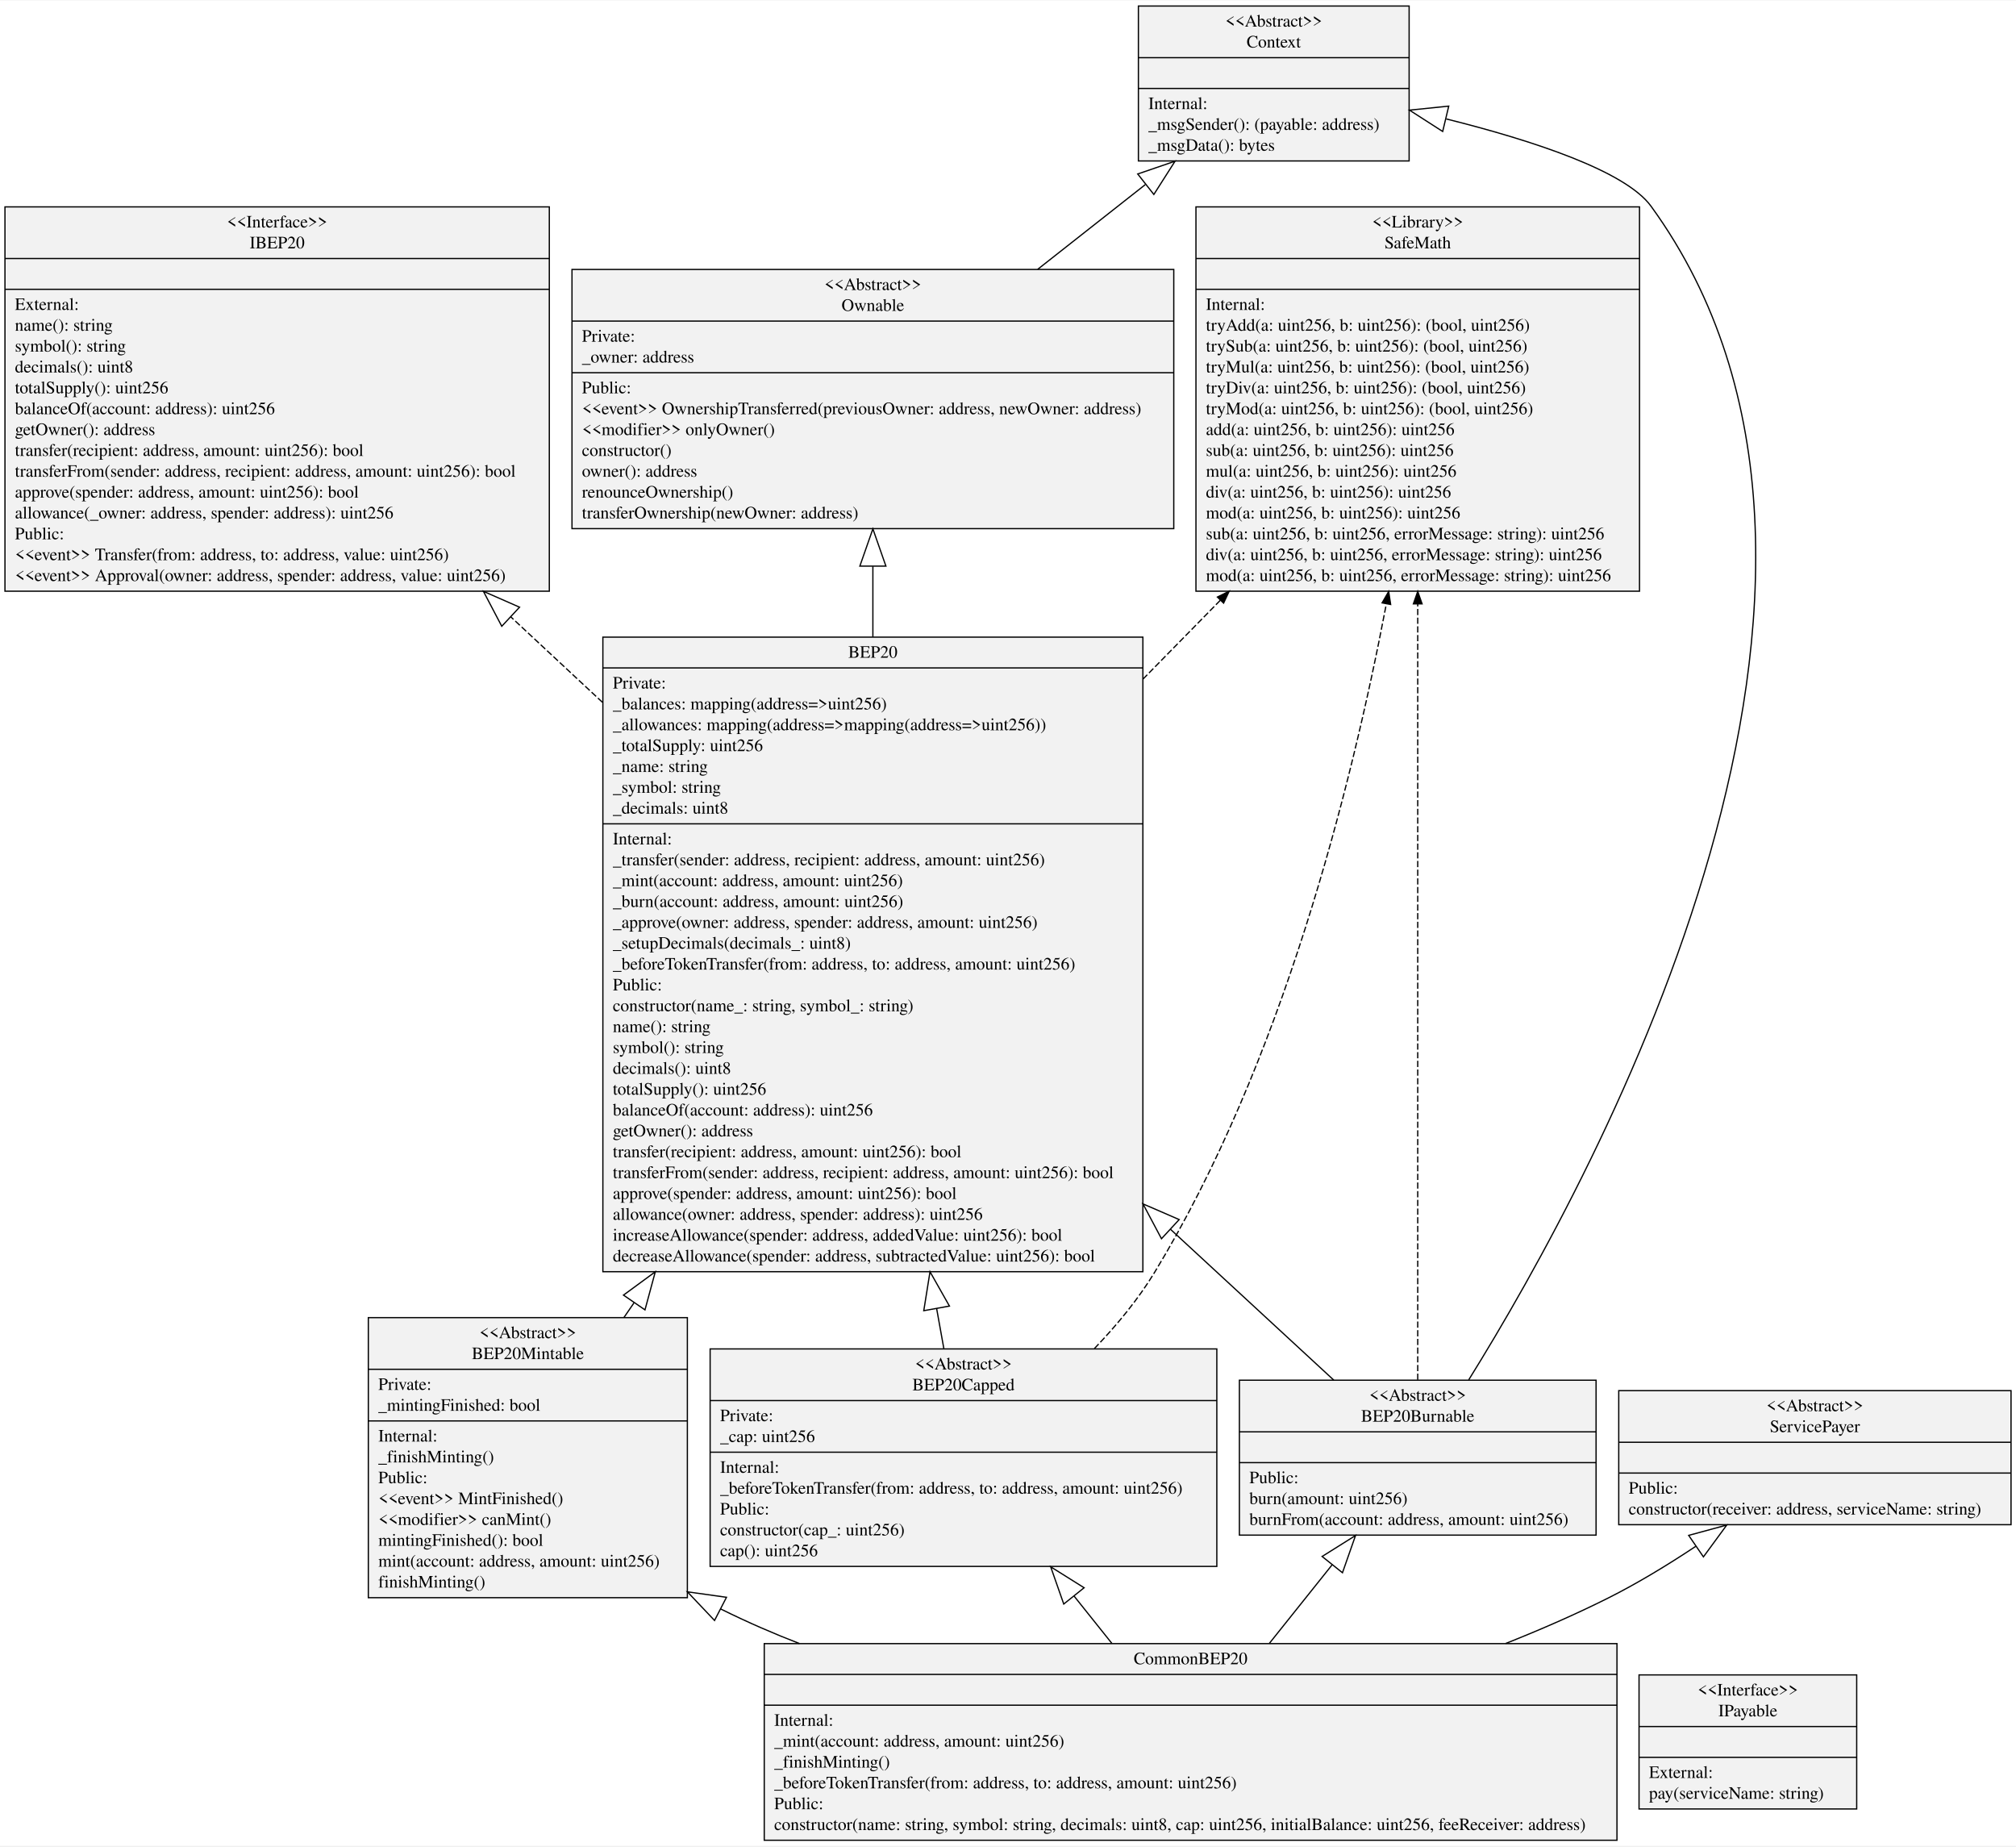
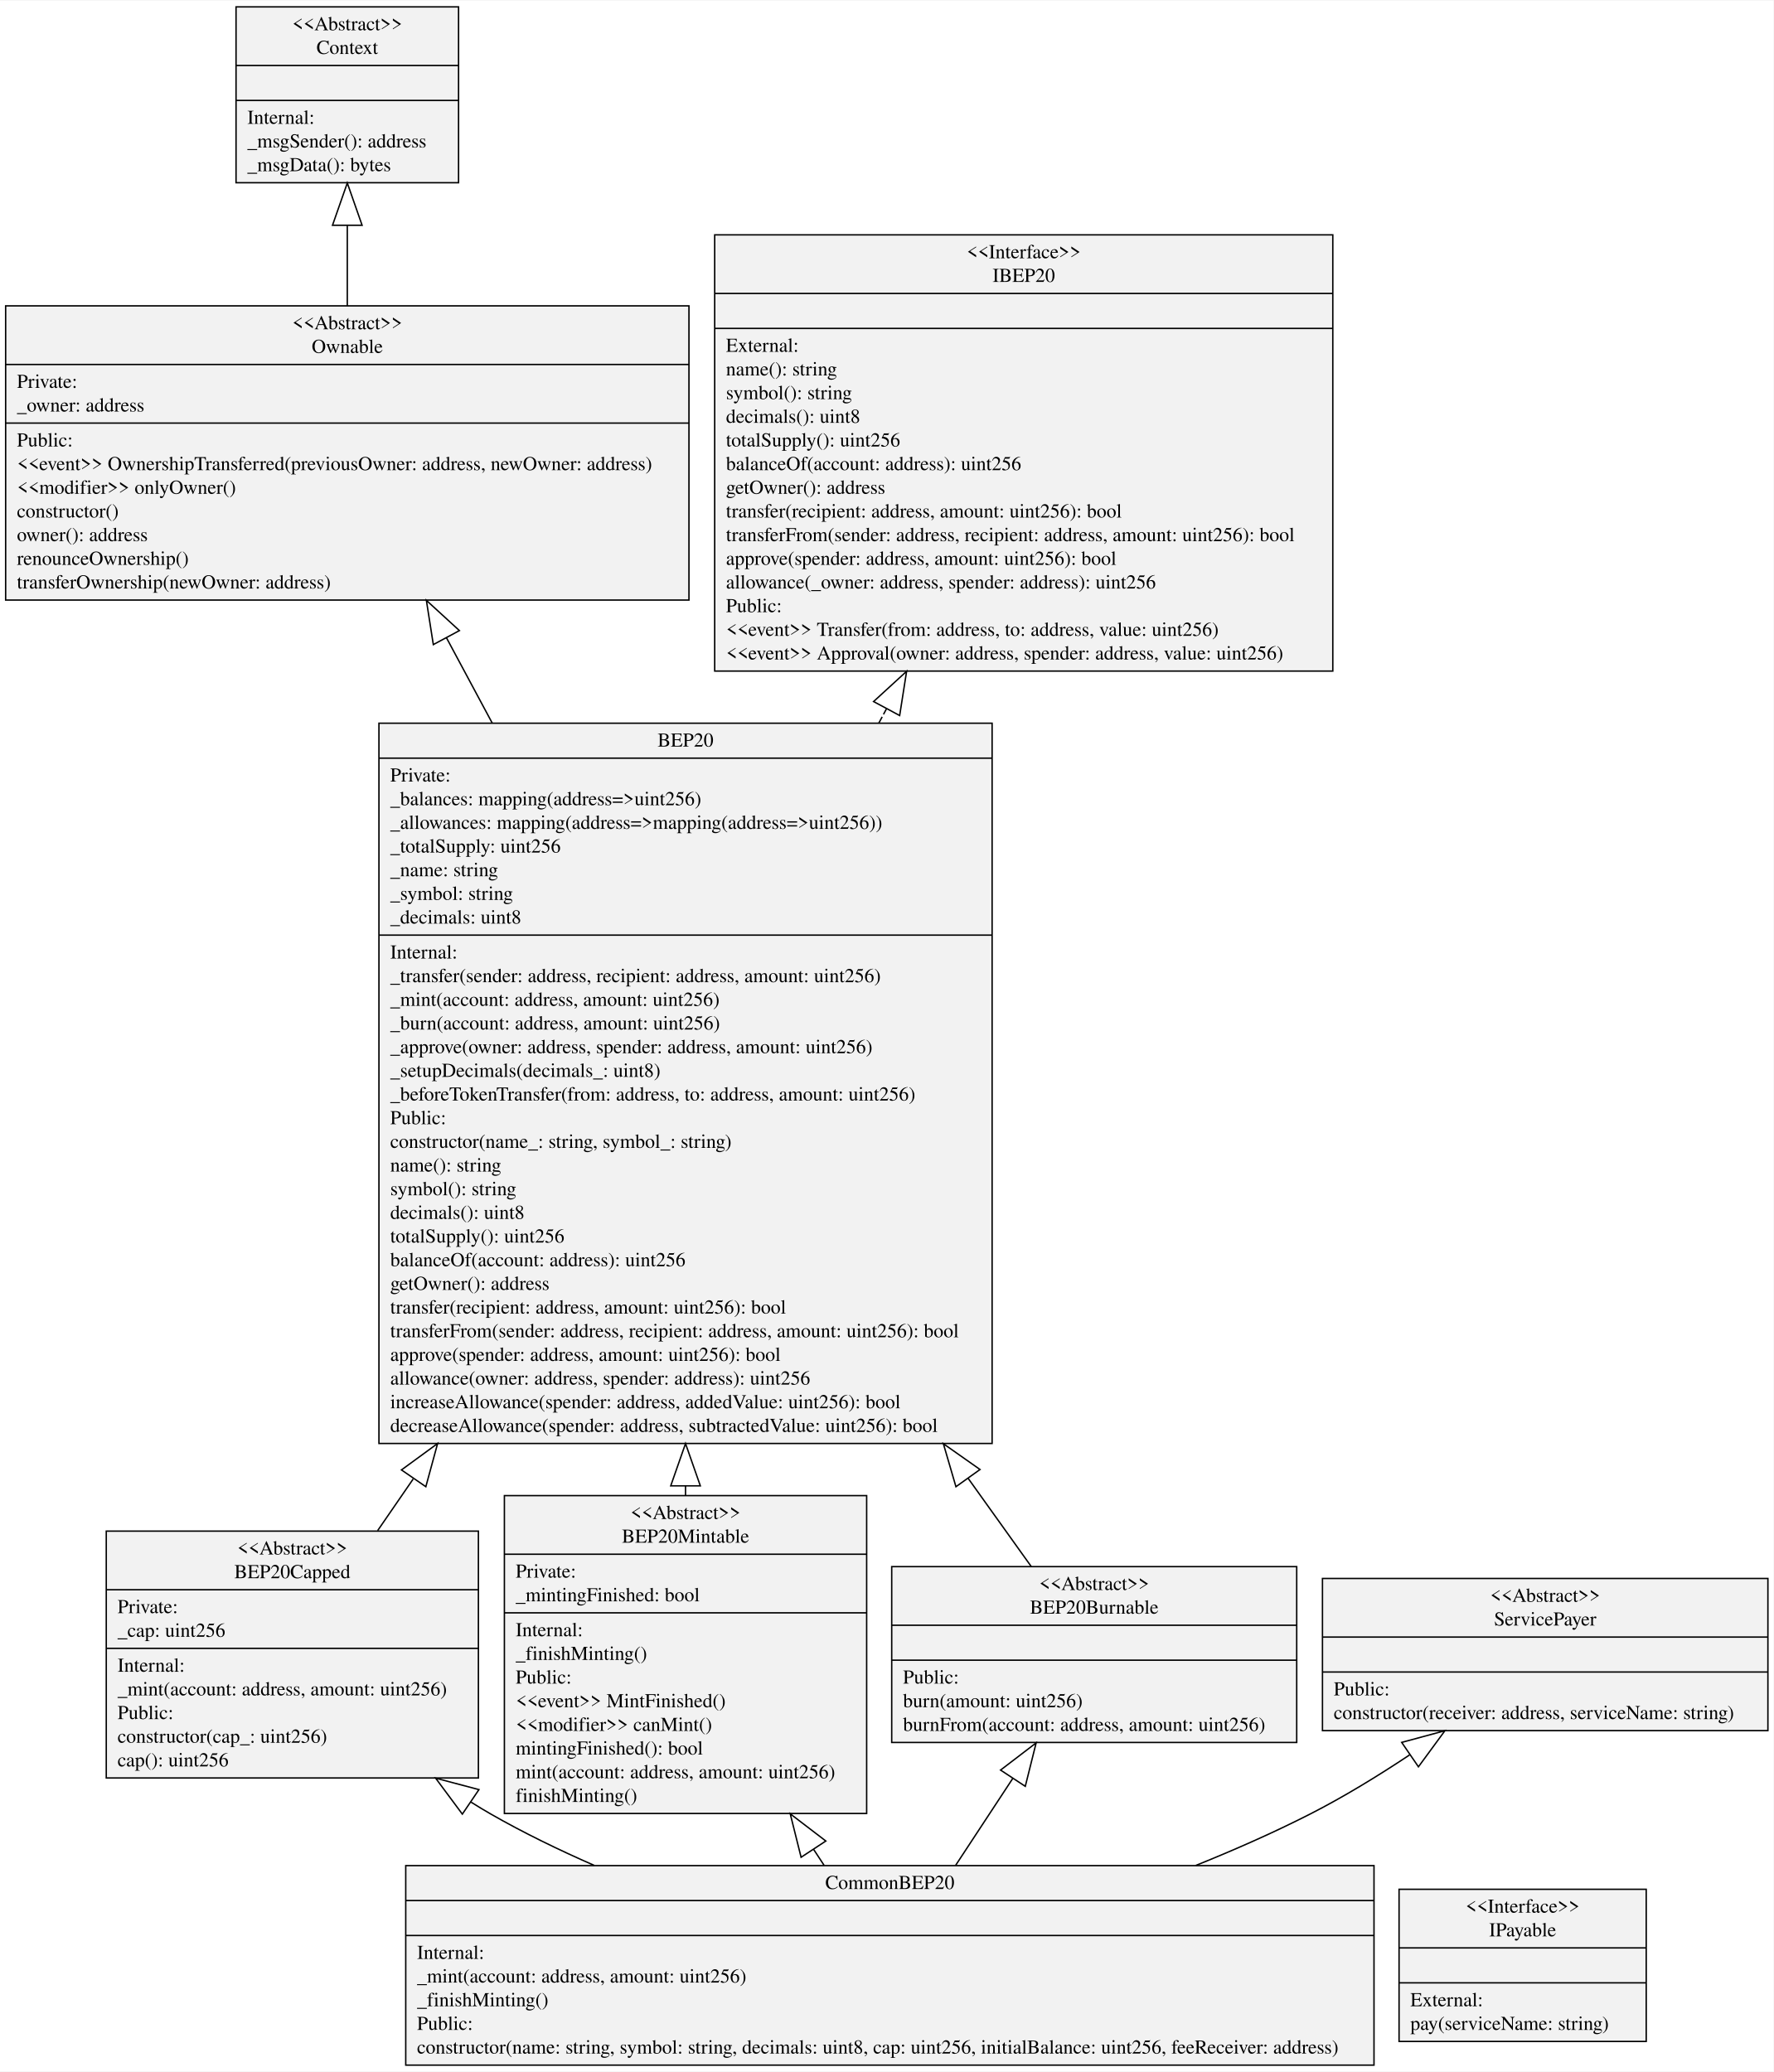
- <svg xmlns="http://www.w3.org/2000/svg" width="1624pt" height="1487pt" viewBox="0.00 0.00 1624.34 1486.60">
-   <g id="graph0" class="graph" transform="scale(1 1) rotate(0) translate(4 1482.6)">
-     <polygon fill="#ffffff" stroke="transparent" points="-4,4 -4,-1482.6 1620.34,-1482.6 1620.34,4 -4,4" />
+ <svg xmlns="http://www.w3.org/2000/svg" width="1258pt" height="1470pt" viewBox="0.00 0.00 1258.48 1469.80">
+   <g id="graph0" class="graph" transform="scale(1 1) rotate(0) translate(4 1465.8)">
+     <polygon fill="#ffffff" stroke="transparent" points="-4,4 -4,-1465.8 1254.477,-1465.8 1254.477,4 -4,4" />
    <g id="node1" class="node">
-       <polygon fill="#f2f2f2" stroke="#000000" points="913.228,-1353.3 913.228,-1478.1 1131.372,-1478.1 1131.372,-1353.3 913.228,-1353.3" />
-       <text text-anchor="middle" x="1022.3" y="-1461.5" font-family="Times,serif" font-size="14.00" fill="#000000">&lt;&lt;Abstract&gt;&gt;</text>
-       <text text-anchor="middle" x="1022.3" y="-1444.7" font-family="Times,serif" font-size="14.00" fill="#000000">Context</text>
-       <polyline fill="none" stroke="#000000" points="913.228,-1436.5 1131.372,-1436.5 " />
-       <text text-anchor="middle" x="1022.3" y="-1419.9" font-family="Times,serif" font-size="14.00" fill="#000000"> </text>
-       <polyline fill="none" stroke="#000000" points="913.228,-1411.7 1131.372,-1411.7 " />
-       <text text-anchor="start" x="921.228" y="-1395.1" font-family="Times,serif" font-size="14.00" fill="#000000">Internal:</text>
-       <text text-anchor="start" x="921.228" y="-1378.3" font-family="Times,serif" font-size="14.00" fill="#000000">    _msgSender(): (payable: address)</text>
-       <text text-anchor="start" x="921.228" y="-1361.5" font-family="Times,serif" font-size="14.00" fill="#000000">    _msgData(): bytes</text>
+       <polygon fill="#f2f2f2" stroke="#000000" points="163.488,-1336.5 163.488,-1461.3 321.386,-1461.3 321.386,-1336.5 163.488,-1336.5" />
+       <text text-anchor="middle" x="242.437" y="-1444.7" font-family="Times,serif" font-size="14.00" fill="#000000">&lt;&lt;Abstract&gt;&gt;</text>
+       <text text-anchor="middle" x="242.437" y="-1427.9" font-family="Times,serif" font-size="14.00" fill="#000000">Context</text>
+       <polyline fill="none" stroke="#000000" points="163.488,-1419.7 321.386,-1419.7 " />
+       <text text-anchor="middle" x="242.437" y="-1403.1" font-family="Times,serif" font-size="14.00" fill="#000000"> </text>
+       <polyline fill="none" stroke="#000000" points="163.488,-1394.9 321.386,-1394.9 " />
+       <text text-anchor="start" x="171.488" y="-1378.3" font-family="Times,serif" font-size="14.00" fill="#000000">Internal:</text>
+       <text text-anchor="start" x="171.488" y="-1361.5" font-family="Times,serif" font-size="14.00" fill="#000000">    _msgSender(): address</text>
+       <text text-anchor="start" x="171.488" y="-1344.7" font-family="Times,serif" font-size="14.00" fill="#000000">    _msgData(): bytes</text>
    </g>
    <g id="node2" class="node">
-       <polygon fill="#f2f2f2" stroke="#000000" points="456.863,-1057.1 456.863,-1265.9 941.737,-1265.9 941.737,-1057.1 456.863,-1057.1" />
-       <text text-anchor="middle" x="699.3" y="-1249.3" font-family="Times,serif" font-size="14.00" fill="#000000">&lt;&lt;Abstract&gt;&gt;</text>
-       <text text-anchor="middle" x="699.3" y="-1232.5" font-family="Times,serif" font-size="14.00" fill="#000000">Ownable</text>
-       <polyline fill="none" stroke="#000000" points="456.863,-1224.3 941.737,-1224.3 " />
-       <text text-anchor="start" x="464.863" y="-1207.7" font-family="Times,serif" font-size="14.00" fill="#000000">Private:</text>
-       <text text-anchor="start" x="464.863" y="-1190.9" font-family="Times,serif" font-size="14.00" fill="#000000">   _owner: address</text>
-       <polyline fill="none" stroke="#000000" points="456.863,-1182.7 941.737,-1182.7 " />
-       <text text-anchor="start" x="464.863" y="-1166.1" font-family="Times,serif" font-size="14.00" fill="#000000">Public:</text>
-       <text text-anchor="start" x="464.863" y="-1149.3" font-family="Times,serif" font-size="14.00" fill="#000000">    &lt;&lt;event&gt;&gt; OwnershipTransferred(previousOwner: address, newOwner: address)</text>
-       <text text-anchor="start" x="464.863" y="-1132.5" font-family="Times,serif" font-size="14.00" fill="#000000">    &lt;&lt;modifier&gt;&gt; onlyOwner()</text>
-       <text text-anchor="start" x="464.863" y="-1115.7" font-family="Times,serif" font-size="14.00" fill="#000000">    constructor()</text>
-       <text text-anchor="start" x="464.863" y="-1098.9" font-family="Times,serif" font-size="14.00" fill="#000000">    owner(): address</text>
-       <text text-anchor="start" x="464.863" y="-1082.1" font-family="Times,serif" font-size="14.00" fill="#000000">    renounceOwnership()</text>
-       <text text-anchor="start" x="464.863" y="-1065.3" font-family="Times,serif" font-size="14.00" fill="#000000">    transferOwnership(newOwner: address)</text>
+       <polygon fill="#f2f2f2" stroke="#000000" points="0,-1040.3 0,-1249.1 484.874,-1249.1 484.874,-1040.3 0,-1040.3" />
+       <text text-anchor="middle" x="242.437" y="-1232.5" font-family="Times,serif" font-size="14.00" fill="#000000">&lt;&lt;Abstract&gt;&gt;</text>
+       <text text-anchor="middle" x="242.437" y="-1215.7" font-family="Times,serif" font-size="14.00" fill="#000000">Ownable</text>
+       <polyline fill="none" stroke="#000000" points="0,-1207.5 484.874,-1207.5 " />
+       <text text-anchor="start" x="8" y="-1190.9" font-family="Times,serif" font-size="14.00" fill="#000000">Private:</text>
+       <text text-anchor="start" x="8" y="-1174.1" font-family="Times,serif" font-size="14.00" fill="#000000">   _owner: address</text>
+       <polyline fill="none" stroke="#000000" points="0,-1165.9 484.874,-1165.9 " />
+       <text text-anchor="start" x="8" y="-1149.3" font-family="Times,serif" font-size="14.00" fill="#000000">Public:</text>
+       <text text-anchor="start" x="8" y="-1132.5" font-family="Times,serif" font-size="14.00" fill="#000000">    &lt;&lt;event&gt;&gt; OwnershipTransferred(previousOwner: address, newOwner: address)</text>
+       <text text-anchor="start" x="8" y="-1115.7" font-family="Times,serif" font-size="14.00" fill="#000000">    &lt;&lt;modifier&gt;&gt; onlyOwner()</text>
+       <text text-anchor="start" x="8" y="-1098.9" font-family="Times,serif" font-size="14.00" fill="#000000">    constructor()</text>
+       <text text-anchor="start" x="8" y="-1082.1" font-family="Times,serif" font-size="14.00" fill="#000000">    owner(): address</text>
+       <text text-anchor="start" x="8" y="-1065.3" font-family="Times,serif" font-size="14.00" fill="#000000">    renounceOwnership()</text>
+       <text text-anchor="start" x="8" y="-1048.5" font-family="Times,serif" font-size="14.00" fill="#000000">    transferOwnership(newOwner: address)</text>
    </g>
    <g id="edge1" class="edge">
-       <path fill="none" stroke="#000000" d="M832.075,-1265.993C860.997,-1288.755 891.189,-1312.516 918.778,-1334.228" />
-       <polygon fill="none" stroke="#000000" points="912.693,-1342.801 942.761,-1353.103 925.68,-1326.299 912.693,-1342.801" />
+       <path fill="none" stroke="#000000" d="M242.437,-1249.193C242.437,-1268.026 242.437,-1287.544 242.437,-1306.019" />
+       <polygon fill="none" stroke="#000000" points="231.937,-1306.303 242.437,-1336.303 252.937,-1306.304 231.937,-1306.303" />
    </g>
    <g id="node3" class="node">
-       <polygon fill="#f2f2f2" stroke="#000000" points="959.604,-1006.7 959.604,-1316.3 1316.996,-1316.3 1316.996,-1006.7 959.604,-1006.7" />
-       <text text-anchor="middle" x="1138.3" y="-1299.7" font-family="Times,serif" font-size="14.00" fill="#000000">&lt;&lt;Library&gt;&gt;</text>
-       <text text-anchor="middle" x="1138.3" y="-1282.9" font-family="Times,serif" font-size="14.00" fill="#000000">SafeMath</text>
-       <polyline fill="none" stroke="#000000" points="959.604,-1274.7 1316.996,-1274.7 " />
-       <text text-anchor="middle" x="1138.3" y="-1258.1" font-family="Times,serif" font-size="14.00" fill="#000000"> </text>
-       <polyline fill="none" stroke="#000000" points="959.604,-1249.9 1316.996,-1249.9 " />
-       <text text-anchor="start" x="967.604" y="-1233.3" font-family="Times,serif" font-size="14.00" fill="#000000">Internal:</text>
-       <text text-anchor="start" x="967.604" y="-1216.5" font-family="Times,serif" font-size="14.00" fill="#000000">    tryAdd(a: uint256, b: uint256): (bool, uint256)</text>
-       <text text-anchor="start" x="967.604" y="-1199.7" font-family="Times,serif" font-size="14.00" fill="#000000">    trySub(a: uint256, b: uint256): (bool, uint256)</text>
-       <text text-anchor="start" x="967.604" y="-1182.9" font-family="Times,serif" font-size="14.00" fill="#000000">    tryMul(a: uint256, b: uint256): (bool, uint256)</text>
-       <text text-anchor="start" x="967.604" y="-1166.1" font-family="Times,serif" font-size="14.00" fill="#000000">    tryDiv(a: uint256, b: uint256): (bool, uint256)</text>
-       <text text-anchor="start" x="967.604" y="-1149.3" font-family="Times,serif" font-size="14.00" fill="#000000">    tryMod(a: uint256, b: uint256): (bool, uint256)</text>
-       <text text-anchor="start" x="967.604" y="-1132.5" font-family="Times,serif" font-size="14.00" fill="#000000">    add(a: uint256, b: uint256): uint256</text>
-       <text text-anchor="start" x="967.604" y="-1115.7" font-family="Times,serif" font-size="14.00" fill="#000000">    sub(a: uint256, b: uint256): uint256</text>
-       <text text-anchor="start" x="967.604" y="-1098.9" font-family="Times,serif" font-size="14.00" fill="#000000">    mul(a: uint256, b: uint256): uint256</text>
-       <text text-anchor="start" x="967.604" y="-1082.1" font-family="Times,serif" font-size="14.00" fill="#000000">    div(a: uint256, b: uint256): uint256</text>
-       <text text-anchor="start" x="967.604" y="-1065.3" font-family="Times,serif" font-size="14.00" fill="#000000">    mod(a: uint256, b: uint256): uint256</text>
-       <text text-anchor="start" x="967.604" y="-1048.5" font-family="Times,serif" font-size="14.00" fill="#000000">    sub(a: uint256, b: uint256, errorMessage: string): uint256</text>
-       <text text-anchor="start" x="967.604" y="-1031.7" font-family="Times,serif" font-size="14.00" fill="#000000">    div(a: uint256, b: uint256, errorMessage: string): uint256</text>
-       <text text-anchor="start" x="967.604" y="-1014.9" font-family="Times,serif" font-size="14.00" fill="#000000">    mod(a: uint256, b: uint256, errorMessage: string): uint256</text>
+       <polygon fill="#f2f2f2" stroke="#000000" points="503.137,-989.9 503.137,-1299.5 941.737,-1299.5 941.737,-989.9 503.137,-989.9" />
+       <text text-anchor="middle" x="722.437" y="-1282.9" font-family="Times,serif" font-size="14.00" fill="#000000">&lt;&lt;Interface&gt;&gt;</text>
+       <text text-anchor="middle" x="722.437" y="-1266.1" font-family="Times,serif" font-size="14.00" fill="#000000">IBEP20</text>
+       <polyline fill="none" stroke="#000000" points="503.137,-1257.9 941.737,-1257.9 " />
+       <text text-anchor="middle" x="722.437" y="-1241.3" font-family="Times,serif" font-size="14.00" fill="#000000"> </text>
+       <polyline fill="none" stroke="#000000" points="503.137,-1233.1 941.737,-1233.1 " />
+       <text text-anchor="start" x="511.137" y="-1216.5" font-family="Times,serif" font-size="14.00" fill="#000000">External:</text>
+       <text text-anchor="start" x="511.137" y="-1199.7" font-family="Times,serif" font-size="14.00" fill="#000000">     name(): string</text>
+       <text text-anchor="start" x="511.137" y="-1182.9" font-family="Times,serif" font-size="14.00" fill="#000000">     symbol(): string</text>
+       <text text-anchor="start" x="511.137" y="-1166.1" font-family="Times,serif" font-size="14.00" fill="#000000">     decimals(): uint8</text>
+       <text text-anchor="start" x="511.137" y="-1149.3" font-family="Times,serif" font-size="14.00" fill="#000000">     totalSupply(): uint256</text>
+       <text text-anchor="start" x="511.137" y="-1132.5" font-family="Times,serif" font-size="14.00" fill="#000000">     balanceOf(account: address): uint256</text>
+       <text text-anchor="start" x="511.137" y="-1115.7" font-family="Times,serif" font-size="14.00" fill="#000000">     getOwner(): address</text>
+       <text text-anchor="start" x="511.137" y="-1098.9" font-family="Times,serif" font-size="14.00" fill="#000000">     transfer(recipient: address, amount: uint256): bool</text>
+       <text text-anchor="start" x="511.137" y="-1082.1" font-family="Times,serif" font-size="14.00" fill="#000000">     transferFrom(sender: address, recipient: address, amount: uint256): bool</text>
+       <text text-anchor="start" x="511.137" y="-1065.3" font-family="Times,serif" font-size="14.00" fill="#000000">     approve(spender: address, amount: uint256): bool</text>
+       <text text-anchor="start" x="511.137" y="-1048.5" font-family="Times,serif" font-size="14.00" fill="#000000">     allowance(_owner: address, spender: address): uint256</text>
+       <text text-anchor="start" x="511.137" y="-1031.7" font-family="Times,serif" font-size="14.00" fill="#000000">Public:</text>
+       <text text-anchor="start" x="511.137" y="-1014.9" font-family="Times,serif" font-size="14.00" fill="#000000">    &lt;&lt;event&gt;&gt; Transfer(from: address, to: address, value: uint256)</text>
+       <text text-anchor="start" x="511.137" y="-998.1" font-family="Times,serif" font-size="14.00" fill="#000000">    &lt;&lt;event&gt;&gt; Approval(owner: address, spender: address, value: uint256)</text>
    </g>
    <g id="node4" class="node">
-       <polygon fill="#f2f2f2" stroke="#000000" points="0,-1006.7 0,-1316.3 438.6,-1316.3 438.6,-1006.7 0,-1006.7" />
-       <text text-anchor="middle" x="219.3" y="-1299.7" font-family="Times,serif" font-size="14.00" fill="#000000">&lt;&lt;Interface&gt;&gt;</text>
-       <text text-anchor="middle" x="219.3" y="-1282.9" font-family="Times,serif" font-size="14.00" fill="#000000">IBEP20</text>
-       <polyline fill="none" stroke="#000000" points="0,-1274.7 438.6,-1274.7 " />
-       <text text-anchor="middle" x="219.3" y="-1258.1" font-family="Times,serif" font-size="14.00" fill="#000000"> </text>
-       <polyline fill="none" stroke="#000000" points="0,-1249.9 438.6,-1249.9 " />
-       <text text-anchor="start" x="8" y="-1233.3" font-family="Times,serif" font-size="14.00" fill="#000000">External:</text>
-       <text text-anchor="start" x="8" y="-1216.5" font-family="Times,serif" font-size="14.00" fill="#000000">     name(): string</text>
-       <text text-anchor="start" x="8" y="-1199.7" font-family="Times,serif" font-size="14.00" fill="#000000">     symbol(): string</text>
-       <text text-anchor="start" x="8" y="-1182.9" font-family="Times,serif" font-size="14.00" fill="#000000">     decimals(): uint8</text>
-       <text text-anchor="start" x="8" y="-1166.1" font-family="Times,serif" font-size="14.00" fill="#000000">     totalSupply(): uint256</text>
-       <text text-anchor="start" x="8" y="-1149.3" font-family="Times,serif" font-size="14.00" fill="#000000">     balanceOf(account: address): uint256</text>
-       <text text-anchor="start" x="8" y="-1132.5" font-family="Times,serif" font-size="14.00" fill="#000000">     getOwner(): address</text>
-       <text text-anchor="start" x="8" y="-1115.7" font-family="Times,serif" font-size="14.00" fill="#000000">     transfer(recipient: address, amount: uint256): bool</text>
-       <text text-anchor="start" x="8" y="-1098.9" font-family="Times,serif" font-size="14.00" fill="#000000">     transferFrom(sender: address, recipient: address, amount: uint256): bool</text>
-       <text text-anchor="start" x="8" y="-1082.1" font-family="Times,serif" font-size="14.00" fill="#000000">     approve(spender: address, amount: uint256): bool</text>
-       <text text-anchor="start" x="8" y="-1065.3" font-family="Times,serif" font-size="14.00" fill="#000000">     allowance(_owner: address, spender: address): uint256</text>
-       <text text-anchor="start" x="8" y="-1048.5" font-family="Times,serif" font-size="14.00" fill="#000000">Public:</text>
-       <text text-anchor="start" x="8" y="-1031.7" font-family="Times,serif" font-size="14.00" fill="#000000">    &lt;&lt;event&gt;&gt; Transfer(from: address, to: address, value: uint256)</text>
-       <text text-anchor="start" x="8" y="-1014.9" font-family="Times,serif" font-size="14.00" fill="#000000">    &lt;&lt;event&gt;&gt; Approval(owner: address, spender: address, value: uint256)</text>
+       <polygon fill="#f2f2f2" stroke="#000000" points="264.887,-441.7 264.887,-952.9 699.987,-952.9 699.987,-441.7 264.887,-441.7" />
+       <text text-anchor="middle" x="482.437" y="-936.3" font-family="Times,serif" font-size="14.00" fill="#000000">BEP20</text>
+       <polyline fill="none" stroke="#000000" points="264.887,-928.1 699.987,-928.1 " />
+       <text text-anchor="start" x="272.887" y="-911.5" font-family="Times,serif" font-size="14.00" fill="#000000">Private:</text>
+       <text text-anchor="start" x="272.887" y="-894.7" font-family="Times,serif" font-size="14.00" fill="#000000">   _balances: mapping(address=&gt;uint256)</text>
+       <text text-anchor="start" x="272.887" y="-877.9" font-family="Times,serif" font-size="14.00" fill="#000000">   _allowances: mapping(address=&gt;mapping(address=&gt;uint256))</text>
+       <text text-anchor="start" x="272.887" y="-861.1" font-family="Times,serif" font-size="14.00" fill="#000000">   _totalSupply: uint256</text>
+       <text text-anchor="start" x="272.887" y="-844.3" font-family="Times,serif" font-size="14.00" fill="#000000">   _name: string</text>
+       <text text-anchor="start" x="272.887" y="-827.5" font-family="Times,serif" font-size="14.00" fill="#000000">   _symbol: string</text>
+       <text text-anchor="start" x="272.887" y="-810.7" font-family="Times,serif" font-size="14.00" fill="#000000">   _decimals: uint8</text>
+       <polyline fill="none" stroke="#000000" points="264.887,-802.5 699.987,-802.5 " />
+       <text text-anchor="start" x="272.887" y="-785.9" font-family="Times,serif" font-size="14.00" fill="#000000">Internal:</text>
+       <text text-anchor="start" x="272.887" y="-769.1" font-family="Times,serif" font-size="14.00" fill="#000000">    _transfer(sender: address, recipient: address, amount: uint256)</text>
+       <text text-anchor="start" x="272.887" y="-752.3" font-family="Times,serif" font-size="14.00" fill="#000000">    _mint(account: address, amount: uint256)</text>
+       <text text-anchor="start" x="272.887" y="-735.5" font-family="Times,serif" font-size="14.00" fill="#000000">    _burn(account: address, amount: uint256)</text>
+       <text text-anchor="start" x="272.887" y="-718.7" font-family="Times,serif" font-size="14.00" fill="#000000">    _approve(owner: address, spender: address, amount: uint256)</text>
+       <text text-anchor="start" x="272.887" y="-701.9" font-family="Times,serif" font-size="14.00" fill="#000000">    _setupDecimals(decimals_: uint8)</text>
+       <text text-anchor="start" x="272.887" y="-685.1" font-family="Times,serif" font-size="14.00" fill="#000000">    _beforeTokenTransfer(from: address, to: address, amount: uint256)</text>
+       <text text-anchor="start" x="272.887" y="-668.3" font-family="Times,serif" font-size="14.00" fill="#000000">Public:</text>
+       <text text-anchor="start" x="272.887" y="-651.5" font-family="Times,serif" font-size="14.00" fill="#000000">    constructor(name_: string, symbol_: string)</text>
+       <text text-anchor="start" x="272.887" y="-634.7" font-family="Times,serif" font-size="14.00" fill="#000000">    name(): string</text>
+       <text text-anchor="start" x="272.887" y="-617.9" font-family="Times,serif" font-size="14.00" fill="#000000">    symbol(): string</text>
+       <text text-anchor="start" x="272.887" y="-601.1" font-family="Times,serif" font-size="14.00" fill="#000000">    decimals(): uint8</text>
+       <text text-anchor="start" x="272.887" y="-584.3" font-family="Times,serif" font-size="14.00" fill="#000000">    totalSupply(): uint256</text>
+       <text text-anchor="start" x="272.887" y="-567.5" font-family="Times,serif" font-size="14.00" fill="#000000">    balanceOf(account: address): uint256</text>
+       <text text-anchor="start" x="272.887" y="-550.7" font-family="Times,serif" font-size="14.00" fill="#000000">    getOwner(): address</text>
+       <text text-anchor="start" x="272.887" y="-533.9" font-family="Times,serif" font-size="14.00" fill="#000000">    transfer(recipient: address, amount: uint256): bool</text>
+       <text text-anchor="start" x="272.887" y="-517.1" font-family="Times,serif" font-size="14.00" fill="#000000">    transferFrom(sender: address, recipient: address, amount: uint256): bool</text>
+       <text text-anchor="start" x="272.887" y="-500.3" font-family="Times,serif" font-size="14.00" fill="#000000">    approve(spender: address, amount: uint256): bool</text>
+       <text text-anchor="start" x="272.887" y="-483.5" font-family="Times,serif" font-size="14.00" fill="#000000">    allowance(owner: address, spender: address): uint256</text>
+       <text text-anchor="start" x="272.887" y="-466.7" font-family="Times,serif" font-size="14.00" fill="#000000">    increaseAllowance(spender: address, addedValue: uint256): bool</text>
+       <text text-anchor="start" x="272.887" y="-449.9" font-family="Times,serif" font-size="14.00" fill="#000000">    decreaseAllowance(spender: address, subtractedValue: uint256): bool</text>
+     </g>
+     <g id="edge2" class="edge">
+       <path fill="none" stroke="#000000" d="M345.263,-953.015C334.094,-973.836 323.127,-994.28 312.762,-1013.603" />
+       <polygon fill="none" stroke="#000000" points="303.477,-1008.7 298.548,-1040.1 321.982,-1018.627 303.477,-1008.7" />
+     </g>
+     <g id="edge3" class="edge">
+       <path fill="none" stroke="#000000" stroke-dasharray="5,2" d="M619.611,-953.015C621.434,-956.414 623.252,-959.803 625.063,-963.178" />
+       <polygon fill="none" stroke="#000000" points="615.878,-968.269 639.312,-989.742 634.384,-958.342 615.878,-968.269" />
    </g>
    <g id="node5" class="node">
-       <polygon fill="#f2f2f2" stroke="#000000" points="481.75,-458.5 481.75,-969.7 916.85,-969.7 916.85,-458.5 481.75,-458.5" />
-       <text text-anchor="middle" x="699.3" y="-953.1" font-family="Times,serif" font-size="14.00" fill="#000000">BEP20</text>
-       <polyline fill="none" stroke="#000000" points="481.75,-944.9 916.85,-944.9 " />
-       <text text-anchor="start" x="489.75" y="-928.3" font-family="Times,serif" font-size="14.00" fill="#000000">Private:</text>
-       <text text-anchor="start" x="489.75" y="-911.5" font-family="Times,serif" font-size="14.00" fill="#000000">   _balances: mapping(address=&gt;uint256)</text>
-       <text text-anchor="start" x="489.75" y="-894.7" font-family="Times,serif" font-size="14.00" fill="#000000">   _allowances: mapping(address=&gt;mapping(address=&gt;uint256))</text>
-       <text text-anchor="start" x="489.75" y="-877.9" font-family="Times,serif" font-size="14.00" fill="#000000">   _totalSupply: uint256</text>
-       <text text-anchor="start" x="489.75" y="-861.1" font-family="Times,serif" font-size="14.00" fill="#000000">   _name: string</text>
-       <text text-anchor="start" x="489.75" y="-844.3" font-family="Times,serif" font-size="14.00" fill="#000000">   _symbol: string</text>
-       <text text-anchor="start" x="489.75" y="-827.5" font-family="Times,serif" font-size="14.00" fill="#000000">   _decimals: uint8</text>
-       <polyline fill="none" stroke="#000000" points="481.75,-819.3 916.85,-819.3 " />
-       <text text-anchor="start" x="489.75" y="-802.7" font-family="Times,serif" font-size="14.00" fill="#000000">Internal:</text>
-       <text text-anchor="start" x="489.75" y="-785.9" font-family="Times,serif" font-size="14.00" fill="#000000">    _transfer(sender: address, recipient: address, amount: uint256)</text>
-       <text text-anchor="start" x="489.75" y="-769.1" font-family="Times,serif" font-size="14.00" fill="#000000">    _mint(account: address, amount: uint256)</text>
-       <text text-anchor="start" x="489.75" y="-752.3" font-family="Times,serif" font-size="14.00" fill="#000000">    _burn(account: address, amount: uint256)</text>
-       <text text-anchor="start" x="489.75" y="-735.5" font-family="Times,serif" font-size="14.00" fill="#000000">    _approve(owner: address, spender: address, amount: uint256)</text>
-       <text text-anchor="start" x="489.75" y="-718.7" font-family="Times,serif" font-size="14.00" fill="#000000">    _setupDecimals(decimals_: uint8)</text>
-       <text text-anchor="start" x="489.75" y="-701.9" font-family="Times,serif" font-size="14.00" fill="#000000">    _beforeTokenTransfer(from: address, to: address, amount: uint256)</text>
-       <text text-anchor="start" x="489.75" y="-685.1" font-family="Times,serif" font-size="14.00" fill="#000000">Public:</text>
-       <text text-anchor="start" x="489.75" y="-668.3" font-family="Times,serif" font-size="14.00" fill="#000000">    constructor(name_: string, symbol_: string)</text>
-       <text text-anchor="start" x="489.75" y="-651.5" font-family="Times,serif" font-size="14.00" fill="#000000">    name(): string</text>
-       <text text-anchor="start" x="489.75" y="-634.7" font-family="Times,serif" font-size="14.00" fill="#000000">    symbol(): string</text>
-       <text text-anchor="start" x="489.75" y="-617.9" font-family="Times,serif" font-size="14.00" fill="#000000">    decimals(): uint8</text>
-       <text text-anchor="start" x="489.75" y="-601.1" font-family="Times,serif" font-size="14.00" fill="#000000">    totalSupply(): uint256</text>
-       <text text-anchor="start" x="489.75" y="-584.3" font-family="Times,serif" font-size="14.00" fill="#000000">    balanceOf(account: address): uint256</text>
-       <text text-anchor="start" x="489.75" y="-567.5" font-family="Times,serif" font-size="14.00" fill="#000000">    getOwner(): address</text>
-       <text text-anchor="start" x="489.75" y="-550.7" font-family="Times,serif" font-size="14.00" fill="#000000">    transfer(recipient: address, amount: uint256): bool</text>
-       <text text-anchor="start" x="489.75" y="-533.9" font-family="Times,serif" font-size="14.00" fill="#000000">    transferFrom(sender: address, recipient: address, amount: uint256): bool</text>
-       <text text-anchor="start" x="489.75" y="-517.1" font-family="Times,serif" font-size="14.00" fill="#000000">    approve(spender: address, amount: uint256): bool</text>
-       <text text-anchor="start" x="489.75" y="-500.3" font-family="Times,serif" font-size="14.00" fill="#000000">    allowance(owner: address, spender: address): uint256</text>
-       <text text-anchor="start" x="489.75" y="-483.5" font-family="Times,serif" font-size="14.00" fill="#000000">    increaseAllowance(spender: address, addedValue: uint256): bool</text>
-       <text text-anchor="start" x="489.75" y="-466.7" font-family="Times,serif" font-size="14.00" fill="#000000">    decreaseAllowance(spender: address, subtractedValue: uint256): bool</text>
-     </g>
-     <g id="edge2" class="edge">
-       <path fill="none" stroke="#000000" d="M699.3,-969.815C699.3,-989.32 699.3,-1008.493 699.3,-1026.725" />
-       <polygon fill="none" stroke="#000000" points="688.8,-1026.9 699.3,-1056.9 709.8,-1026.9 688.8,-1026.9" />
+       <polygon fill="#f2f2f2" stroke="#000000" points="71.405,-204.3 71.405,-379.5 335.469,-379.5 335.469,-204.3 71.405,-204.3" />
+       <text text-anchor="middle" x="203.437" y="-362.9" font-family="Times,serif" font-size="14.00" fill="#000000">&lt;&lt;Abstract&gt;&gt;</text>
+       <text text-anchor="middle" x="203.437" y="-346.1" font-family="Times,serif" font-size="14.00" fill="#000000">BEP20Capped</text>
+       <polyline fill="none" stroke="#000000" points="71.405,-337.9 335.469,-337.9 " />
+       <text text-anchor="start" x="79.405" y="-321.3" font-family="Times,serif" font-size="14.00" fill="#000000">Private:</text>
+       <text text-anchor="start" x="79.405" y="-304.5" font-family="Times,serif" font-size="14.00" fill="#000000">   _cap: uint256</text>
+       <polyline fill="none" stroke="#000000" points="71.405,-296.3 335.469,-296.3 " />
+       <text text-anchor="start" x="79.405" y="-279.7" font-family="Times,serif" font-size="14.00" fill="#000000">Internal:</text>
+       <text text-anchor="start" x="79.405" y="-262.9" font-family="Times,serif" font-size="14.00" fill="#000000">    _mint(account: address, amount: uint256)</text>
+       <text text-anchor="start" x="79.405" y="-246.1" font-family="Times,serif" font-size="14.00" fill="#000000">Public:</text>
+       <text text-anchor="start" x="79.405" y="-229.3" font-family="Times,serif" font-size="14.00" fill="#000000">    constructor(cap_: uint256)</text>
+       <text text-anchor="start" x="79.405" y="-212.5" font-family="Times,serif" font-size="14.00" fill="#000000">    cap(): uint256</text>
    </g>
    <g id="edge4" class="edge">
-       <path fill="none" stroke="#000000" stroke-dasharray="5,2" d="M916.871,-935.834C937.893,-957.258 958.939,-978.707 979.237,-999.393" />
-       <polygon fill="#000000" stroke="#000000" points="976.882,-1001.991 986.384,-1006.677 981.879,-997.088 976.882,-1001.991" />
-     </g>
-     <g id="edge3" class="edge">
-       <path fill="none" stroke="#000000" stroke-dasharray="5,2" d="M481.42,-917.182C456.751,-940.176 431.768,-963.462 407.524,-986.059" />
-       <polygon fill="none" stroke="#000000" points="400.284,-978.453 385.498,-1006.589 414.603,-993.815 400.284,-978.453" />
+       <path fill="none" stroke="#000000" d="M263.976,-379.866C271.935,-391.431 280.406,-403.74 289.214,-416.538" />
+       <polygon fill="none" stroke="#000000" points="280.865,-422.928 306.523,-441.688 298.165,-411.023 280.865,-422.928" />
    </g>
    <g id="node6" class="node">
-       <polygon fill="#f2f2f2" stroke="#000000" points="568.172,-221.1 568.172,-396.3 976.428,-396.3 976.428,-221.1 568.172,-221.1" />
-       <text text-anchor="middle" x="772.3" y="-379.7" font-family="Times,serif" font-size="14.00" fill="#000000">&lt;&lt;Abstract&gt;&gt;</text>
-       <text text-anchor="middle" x="772.3" y="-362.9" font-family="Times,serif" font-size="14.00" fill="#000000">BEP20Capped</text>
-       <polyline fill="none" stroke="#000000" points="568.172,-354.7 976.428,-354.7 " />
-       <text text-anchor="start" x="576.172" y="-338.1" font-family="Times,serif" font-size="14.00" fill="#000000">Private:</text>
-       <text text-anchor="start" x="576.172" y="-321.3" font-family="Times,serif" font-size="14.00" fill="#000000">   _cap: uint256</text>
-       <polyline fill="none" stroke="#000000" points="568.172,-313.1 976.428,-313.1 " />
-       <text text-anchor="start" x="576.172" y="-296.5" font-family="Times,serif" font-size="14.00" fill="#000000">Internal:</text>
-       <text text-anchor="start" x="576.172" y="-279.7" font-family="Times,serif" font-size="14.00" fill="#000000">    _beforeTokenTransfer(from: address, to: address, amount: uint256)</text>
-       <text text-anchor="start" x="576.172" y="-262.9" font-family="Times,serif" font-size="14.00" fill="#000000">Public:</text>
-       <text text-anchor="start" x="576.172" y="-246.1" font-family="Times,serif" font-size="14.00" fill="#000000">    constructor(cap_: uint256)</text>
-       <text text-anchor="start" x="576.172" y="-229.3" font-family="Times,serif" font-size="14.00" fill="#000000">    cap(): uint256</text>
+       <polygon fill="#f2f2f2" stroke="#000000" points="353.905,-179.1 353.905,-404.7 610.969,-404.7 610.969,-179.1 353.905,-179.1" />
+       <text text-anchor="middle" x="482.437" y="-388.1" font-family="Times,serif" font-size="14.00" fill="#000000">&lt;&lt;Abstract&gt;&gt;</text>
+       <text text-anchor="middle" x="482.437" y="-371.3" font-family="Times,serif" font-size="14.00" fill="#000000">BEP20Mintable</text>
+       <polyline fill="none" stroke="#000000" points="353.905,-363.1 610.969,-363.1 " />
+       <text text-anchor="start" x="361.905" y="-346.5" font-family="Times,serif" font-size="14.00" fill="#000000">Private:</text>
+       <text text-anchor="start" x="361.905" y="-329.7" font-family="Times,serif" font-size="14.00" fill="#000000">   _mintingFinished: bool</text>
+       <polyline fill="none" stroke="#000000" points="353.905,-321.5 610.969,-321.5 " />
+       <text text-anchor="start" x="361.905" y="-304.9" font-family="Times,serif" font-size="14.00" fill="#000000">Internal:</text>
+       <text text-anchor="start" x="361.905" y="-288.1" font-family="Times,serif" font-size="14.00" fill="#000000">    _finishMinting()</text>
+       <text text-anchor="start" x="361.905" y="-271.3" font-family="Times,serif" font-size="14.00" fill="#000000">Public:</text>
+       <text text-anchor="start" x="361.905" y="-254.5" font-family="Times,serif" font-size="14.00" fill="#000000">    &lt;&lt;event&gt;&gt; MintFinished()</text>
+       <text text-anchor="start" x="361.905" y="-237.7" font-family="Times,serif" font-size="14.00" fill="#000000">    &lt;&lt;modifier&gt;&gt; canMint()</text>
+       <text text-anchor="start" x="361.905" y="-220.9" font-family="Times,serif" font-size="14.00" fill="#000000">    mintingFinished(): bool</text>
+       <text text-anchor="start" x="361.905" y="-204.1" font-family="Times,serif" font-size="14.00" fill="#000000">    mint(account: address, amount: uint256)</text>
+       <text text-anchor="start" x="361.905" y="-187.3" font-family="Times,serif" font-size="14.00" fill="#000000">    finishMinting()</text>
+     </g>
+     <g id="edge5" class="edge">
+       <path fill="none" stroke="#000000" d="M482.437,-404.827C482.437,-407.045 482.437,-409.281 482.437,-411.534" />
+       <polygon fill="none" stroke="#000000" points="471.937,-411.639 482.437,-441.639 492.937,-411.639 471.937,-411.639" />
+     </g>
+     <g id="node7" class="node">
+       <polygon fill="#f2f2f2" stroke="#000000" points="628.743,-229.5 628.743,-354.3 916.131,-354.3 916.131,-229.5 628.743,-229.5" />
+       <text text-anchor="middle" x="772.437" y="-337.7" font-family="Times,serif" font-size="14.00" fill="#000000">&lt;&lt;Abstract&gt;&gt;</text>
+       <text text-anchor="middle" x="772.437" y="-320.9" font-family="Times,serif" font-size="14.00" fill="#000000">BEP20Burnable</text>
+       <polyline fill="none" stroke="#000000" points="628.743,-312.7 916.131,-312.7 " />
+       <text text-anchor="middle" x="772.437" y="-296.1" font-family="Times,serif" font-size="14.00" fill="#000000"> </text>
+       <polyline fill="none" stroke="#000000" points="628.743,-287.9 916.131,-287.9 " />
+       <text text-anchor="start" x="636.743" y="-271.3" font-family="Times,serif" font-size="14.00" fill="#000000">Public:</text>
+       <text text-anchor="start" x="636.743" y="-254.5" font-family="Times,serif" font-size="14.00" fill="#000000">    burn(amount: uint256)</text>
+       <text text-anchor="start" x="636.743" y="-237.7" font-family="Times,serif" font-size="14.00" fill="#000000">    burnFrom(account: address, amount: uint256)</text>
    </g>
    <g id="edge6" class="edge">
-       <path fill="none" stroke="#000000" stroke-dasharray="5,2" d="M877.778,-396.586C895.846,-415.393 913.037,-436.211 926.3,-458 1028.659,-626.159 1084.65,-847.24 1112.979,-996.321" />
-       <polygon fill="#000000" stroke="#000000" points="1109.602,-997.3 1114.889,-1006.481 1116.482,-996.007 1109.602,-997.3" />
-     </g>
-     <g id="edge5" class="edge">
-       <path fill="none" stroke="#000000" d="M756.46,-396.666C754.618,-406.897 752.671,-417.709 750.651,-428.928" />
-       <polygon fill="none" stroke="#000000" points="740.311,-427.103 745.328,-458.488 760.978,-430.824 740.311,-427.103" />
-     </g>
-     <g id="node7" class="node">
-       <polygon fill="#f2f2f2" stroke="#000000" points="292.768,-195.9 292.768,-421.5 549.832,-421.5 549.832,-195.9 292.768,-195.9" />
-       <text text-anchor="middle" x="421.3" y="-404.9" font-family="Times,serif" font-size="14.00" fill="#000000">&lt;&lt;Abstract&gt;&gt;</text>
-       <text text-anchor="middle" x="421.3" y="-388.1" font-family="Times,serif" font-size="14.00" fill="#000000">BEP20Mintable</text>
-       <polyline fill="none" stroke="#000000" points="292.768,-379.9 549.832,-379.9 " />
-       <text text-anchor="start" x="300.768" y="-363.3" font-family="Times,serif" font-size="14.00" fill="#000000">Private:</text>
-       <text text-anchor="start" x="300.768" y="-346.5" font-family="Times,serif" font-size="14.00" fill="#000000">   _mintingFinished: bool</text>
-       <polyline fill="none" stroke="#000000" points="292.768,-338.3 549.832,-338.3 " />
-       <text text-anchor="start" x="300.768" y="-321.7" font-family="Times,serif" font-size="14.00" fill="#000000">Internal:</text>
-       <text text-anchor="start" x="300.768" y="-304.9" font-family="Times,serif" font-size="14.00" fill="#000000">    _finishMinting()</text>
-       <text text-anchor="start" x="300.768" y="-288.1" font-family="Times,serif" font-size="14.00" fill="#000000">Public:</text>
-       <text text-anchor="start" x="300.768" y="-271.3" font-family="Times,serif" font-size="14.00" fill="#000000">    &lt;&lt;event&gt;&gt; MintFinished()</text>
-       <text text-anchor="start" x="300.768" y="-254.5" font-family="Times,serif" font-size="14.00" fill="#000000">    &lt;&lt;modifier&gt;&gt; canMint()</text>
-       <text text-anchor="start" x="300.768" y="-237.7" font-family="Times,serif" font-size="14.00" fill="#000000">    mintingFinished(): bool</text>
-       <text text-anchor="start" x="300.768" y="-220.9" font-family="Times,serif" font-size="14.00" fill="#000000">    mint(account: address, amount: uint256)</text>
-       <text text-anchor="start" x="300.768" y="-204.1" font-family="Times,serif" font-size="14.00" fill="#000000">    finishMinting()</text>
+       <path fill="none" stroke="#000000" d="M727.76,-354.355C714.612,-372.735 699.305,-394.133 682.881,-417.093" />
+       <polygon fill="none" stroke="#000000" points="674.319,-411.014 665.405,-441.523 691.399,-423.232 674.319,-411.014" />
+     </g>
+     <g id="node8" class="node">
+       <polygon fill="#f2f2f2" stroke="#000000" points="988.748,-17.3 988.748,-125.3 1164.126,-125.3 1164.126,-17.3 988.748,-17.3" />
+       <text text-anchor="middle" x="1076.437" y="-108.7" font-family="Times,serif" font-size="14.00" fill="#000000">&lt;&lt;Interface&gt;&gt;</text>
+       <text text-anchor="middle" x="1076.437" y="-91.9" font-family="Times,serif" font-size="14.00" fill="#000000">IPayable</text>
+       <polyline fill="none" stroke="#000000" points="988.748,-83.7 1164.126,-83.7 " />
+       <text text-anchor="middle" x="1076.437" y="-67.1" font-family="Times,serif" font-size="14.00" fill="#000000"> </text>
+       <polyline fill="none" stroke="#000000" points="988.748,-58.9 1164.126,-58.9 " />
+       <text text-anchor="start" x="996.748" y="-42.3" font-family="Times,serif" font-size="14.00" fill="#000000">External:</text>
+       <text text-anchor="start" x="996.748" y="-25.5" font-family="Times,serif" font-size="14.00" fill="#000000">     pay(serviceName: string)</text>
+     </g>
+     <g id="node9" class="node">
+       <polygon fill="#f2f2f2" stroke="#000000" points="934.397,-237.9 934.397,-345.9 1250.477,-345.9 1250.477,-237.9 934.397,-237.9" />
+       <text text-anchor="middle" x="1092.437" y="-329.3" font-family="Times,serif" font-size="14.00" fill="#000000">&lt;&lt;Abstract&gt;&gt;</text>
+       <text text-anchor="middle" x="1092.437" y="-312.5" font-family="Times,serif" font-size="14.00" fill="#000000">ServicePayer</text>
+       <polyline fill="none" stroke="#000000" points="934.397,-304.3 1250.477,-304.3 " />
+       <text text-anchor="middle" x="1092.437" y="-287.7" font-family="Times,serif" font-size="14.00" fill="#000000"> </text>
+       <polyline fill="none" stroke="#000000" points="934.397,-279.5 1250.477,-279.5 " />
+       <text text-anchor="start" x="942.397" y="-262.9" font-family="Times,serif" font-size="14.00" fill="#000000">Public:</text>
+       <text text-anchor="start" x="942.397" y="-246.1" font-family="Times,serif" font-size="14.00" fill="#000000">    constructor(receiver: address, serviceName: string)</text>
+     </g>
+     <g id="node10" class="node">
+       <polygon fill="#f2f2f2" stroke="#000000" points="283.907,-.5 283.907,-142.1 970.967,-142.1 970.967,-.5 283.907,-.5" />
+       <text text-anchor="middle" x="627.437" y="-125.5" font-family="Times,serif" font-size="14.00" fill="#000000">CommonBEP20</text>
+       <polyline fill="none" stroke="#000000" points="283.907,-117.3 970.967,-117.3 " />
+       <text text-anchor="middle" x="627.437" y="-100.7" font-family="Times,serif" font-size="14.00" fill="#000000"> </text>
+       <polyline fill="none" stroke="#000000" points="283.907,-92.5 970.967,-92.5 " />
+       <text text-anchor="start" x="291.907" y="-75.9" font-family="Times,serif" font-size="14.00" fill="#000000">Internal:</text>
+       <text text-anchor="start" x="291.907" y="-59.1" font-family="Times,serif" font-size="14.00" fill="#000000">    _mint(account: address, amount: uint256)</text>
+       <text text-anchor="start" x="291.907" y="-42.3" font-family="Times,serif" font-size="14.00" fill="#000000">    _finishMinting()</text>
+       <text text-anchor="start" x="291.907" y="-25.5" font-family="Times,serif" font-size="14.00" fill="#000000">Public:</text>
+       <text text-anchor="start" x="291.907" y="-8.7" font-family="Times,serif" font-size="14.00" fill="#000000">    constructor(name: string, symbol: string, decimals: uint8, cap: uint256, initialBalance: uint256, feeReceiver: address)</text>
    </g>
    <g id="edge7" class="edge">
-       <path fill="none" stroke="#000000" d="M498.738,-421.627C501.401,-425.509 504.101,-429.446 506.833,-433.431" />
-       <polygon fill="none" stroke="#000000" points="498.356,-439.636 523.982,-458.439 515.676,-427.759 498.356,-439.636" />
-     </g>
-     <g id="node8" class="node">
-       <polygon fill="#f2f2f2" stroke="#000000" points="994.606,-246.3 994.606,-371.1 1281.994,-371.1 1281.994,-246.3 994.606,-246.3" />
-       <text text-anchor="middle" x="1138.3" y="-354.5" font-family="Times,serif" font-size="14.00" fill="#000000">&lt;&lt;Abstract&gt;&gt;</text>
-       <text text-anchor="middle" x="1138.3" y="-337.7" font-family="Times,serif" font-size="14.00" fill="#000000">BEP20Burnable</text>
-       <polyline fill="none" stroke="#000000" points="994.606,-329.5 1281.994,-329.5 " />
-       <text text-anchor="middle" x="1138.3" y="-312.9" font-family="Times,serif" font-size="14.00" fill="#000000"> </text>
-       <polyline fill="none" stroke="#000000" points="994.606,-304.7 1281.994,-304.7 " />
-       <text text-anchor="start" x="1002.606" y="-288.1" font-family="Times,serif" font-size="14.00" fill="#000000">Public:</text>
-       <text text-anchor="start" x="1002.606" y="-271.3" font-family="Times,serif" font-size="14.00" fill="#000000">    burn(amount: uint256)</text>
-       <text text-anchor="start" x="1002.606" y="-254.5" font-family="Times,serif" font-size="14.00" fill="#000000">    burnFrom(account: address, amount: uint256)</text>
+       <path fill="none" stroke="#000000" d="M417.655,-142.248C392.427,-153.27 367.469,-165.423 344.437,-178.6 339.686,-181.318 334.928,-184.191 330.187,-187.185" />
+       <polygon fill="none" stroke="#000000" points="324.067,-178.649 305.116,-204.166 335.844,-196.036 324.067,-178.649" />
    </g>
    <g id="edge8" class="edge">
-       <path fill="none" stroke="#000000" d="M1179.362,-371.354C1285.042,-541.234 1543.386,-1017.891 1326.3,-1316.8 1305.682,-1345.19 1231.274,-1369.661 1161.239,-1387.16" />
-       <polygon fill="none" stroke="#000000" points="1158.402,-1377.042 1131.662,-1394.223 1163.28,-1397.468 1158.402,-1377.042" />
+       <path fill="none" stroke="#000000" d="M580.76,-142.314C578.294,-146.066 575.782,-149.887 573.237,-153.758" />
+       <polygon fill="none" stroke="#000000" points="564.441,-148.024 556.737,-178.861 581.99,-159.559 564.441,-148.024" />
+     </g>
+     <g id="edge9" class="edge">
+       <path fill="none" stroke="#000000" d="M674.114,-142.314C687.037,-161.974 701.219,-183.55 714.691,-204.047" />
+       <polygon fill="none" stroke="#000000" points="705.976,-209.904 731.228,-229.206 723.524,-198.369 705.976,-209.904" />
    </g>
    <g id="edge10" class="edge">
-       <path fill="none" stroke="#000000" stroke-dasharray="5,2" d="M1138.3,-371.408C1138.3,-501.782 1138.3,-805.781 1138.3,-996.398" />
-       <polygon fill="#000000" stroke="#000000" points="1134.8,-996.52 1138.3,-1006.52 1141.8,-996.52 1134.8,-996.52" />
-     </g>
-     <g id="edge9" class="edge">
-       <path fill="none" stroke="#000000" d="M1070.668,-371.155C1034.481,-404.573 987.493,-447.965 939.176,-492.583" />
-       <polygon fill="none" stroke="#000000" points="931.833,-485.072 916.917,-513.139 946.081,-500.5 931.833,-485.072" />
-     </g>
-     <g id="node9" class="node">
-       <polygon fill="#f2f2f2" stroke="#000000" points="1316.611,-25.7 1316.611,-133.7 1491.989,-133.7 1491.989,-25.7 1316.611,-25.7" />
-       <text text-anchor="middle" x="1404.3" y="-117.1" font-family="Times,serif" font-size="14.00" fill="#000000">&lt;&lt;Interface&gt;&gt;</text>
-       <text text-anchor="middle" x="1404.3" y="-100.3" font-family="Times,serif" font-size="14.00" fill="#000000">IPayable</text>
-       <polyline fill="none" stroke="#000000" points="1316.611,-92.1 1491.989,-92.1 " />
-       <text text-anchor="middle" x="1404.3" y="-75.5" font-family="Times,serif" font-size="14.00" fill="#000000"> </text>
-       <polyline fill="none" stroke="#000000" points="1316.611,-67.3 1491.989,-67.3 " />
-       <text text-anchor="start" x="1324.611" y="-50.7" font-family="Times,serif" font-size="14.00" fill="#000000">External:</text>
-       <text text-anchor="start" x="1324.611" y="-33.9" font-family="Times,serif" font-size="14.00" fill="#000000">     pay(serviceName: string)</text>
-     </g>
-     <g id="node10" class="node">
-       <polygon fill="#f2f2f2" stroke="#000000" points="1300.26,-254.7 1300.26,-362.7 1616.34,-362.7 1616.34,-254.7 1300.26,-254.7" />
-       <text text-anchor="middle" x="1458.3" y="-346.1" font-family="Times,serif" font-size="14.00" fill="#000000">&lt;&lt;Abstract&gt;&gt;</text>
-       <text text-anchor="middle" x="1458.3" y="-329.3" font-family="Times,serif" font-size="14.00" fill="#000000">ServicePayer</text>
-       <polyline fill="none" stroke="#000000" points="1300.26,-321.1 1616.34,-321.1 " />
-       <text text-anchor="middle" x="1458.3" y="-304.5" font-family="Times,serif" font-size="14.00" fill="#000000"> </text>
-       <polyline fill="none" stroke="#000000" points="1300.26,-296.3 1616.34,-296.3 " />
-       <text text-anchor="start" x="1308.26" y="-279.7" font-family="Times,serif" font-size="14.00" fill="#000000">Public:</text>
-       <text text-anchor="start" x="1308.26" y="-262.9" font-family="Times,serif" font-size="14.00" fill="#000000">    constructor(receiver: address, serviceName: string)</text>
-     </g>
-     <g id="node11" class="node">
-       <polygon fill="#f2f2f2" stroke="#000000" points="611.77,-.5 611.77,-158.9 1298.83,-158.9 1298.83,-.5 611.77,-.5" />
-       <text text-anchor="middle" x="955.3" y="-142.3" font-family="Times,serif" font-size="14.00" fill="#000000">CommonBEP20</text>
-       <polyline fill="none" stroke="#000000" points="611.77,-134.1 1298.83,-134.1 " />
-       <text text-anchor="middle" x="955.3" y="-117.5" font-family="Times,serif" font-size="14.00" fill="#000000"> </text>
-       <polyline fill="none" stroke="#000000" points="611.77,-109.3 1298.83,-109.3 " />
-       <text text-anchor="start" x="619.77" y="-92.7" font-family="Times,serif" font-size="14.00" fill="#000000">Internal:</text>
-       <text text-anchor="start" x="619.77" y="-75.9" font-family="Times,serif" font-size="14.00" fill="#000000">    _mint(account: address, amount: uint256)</text>
-       <text text-anchor="start" x="619.77" y="-59.1" font-family="Times,serif" font-size="14.00" fill="#000000">    _finishMinting()</text>
-       <text text-anchor="start" x="619.77" y="-42.3" font-family="Times,serif" font-size="14.00" fill="#000000">    _beforeTokenTransfer(from: address, to: address, amount: uint256)</text>
-       <text text-anchor="start" x="619.77" y="-25.5" font-family="Times,serif" font-size="14.00" fill="#000000">Public:</text>
-       <text text-anchor="start" x="619.77" y="-8.7" font-family="Times,serif" font-size="14.00" fill="#000000">    constructor(name: string, symbol: string, decimals: uint8, cap: uint256, initialBalance: uint256, feeReceiver: address)</text>
-     </g>
-     <g id="edge11" class="edge">
-       <path fill="none" stroke="#000000" d="M891.809,-159.15C881.997,-171.429 871.71,-184.302 861.461,-197.126" />
-       <polygon fill="none" stroke="#000000" points="853.086,-190.788 842.56,-220.779 869.491,-203.898 853.086,-190.788" />
-     </g>
-     <g id="edge12" class="edge">
-       <path fill="none" stroke="#000000" d="M640.169,-158.934C619.759,-166.853 599.661,-175.455 576.664,-186.815" />
-       <polygon fill="none" stroke="#000000" points="571.725,-177.548 549.863,-200.621 581.341,-196.217 571.725,-177.548" />
-     </g>
-     <g id="edge13" class="edge">
-       <path fill="none" stroke="#000000" d="M1018.791,-159.15C1035.114,-179.577 1052.754,-201.651 1069.34,-222.406" />
-       <polygon fill="none" stroke="#000000" points="1061.254,-229.106 1088.185,-245.988 1077.659,-215.996 1061.254,-229.106" />
-     </g>
-     <g id="edge14" class="edge">
-       <path fill="none" stroke="#000000" d="M1209.182,-159.014C1237.336,-170.188 1265.229,-182.358 1291.3,-195.4 1315.189,-207.351 1339.66,-222.233 1362.249,-237.239" />
-       <polygon fill="none" stroke="#000000" points="1356.607,-246.102 1387.285,-254.414 1368.486,-228.785 1356.607,-246.102" />
+       <path fill="none" stroke="#000000" d="M844.605,-142.246C872.266,-153.383 899.832,-165.566 925.437,-178.6 949.242,-190.718 973.679,-205.667 996.262,-220.686" />
+       <polygon fill="none" stroke="#000000" points="990.621,-229.549 1021.301,-237.853 1002.495,-212.229 990.621,-229.549" />
    </g>
  </g>
</svg>
